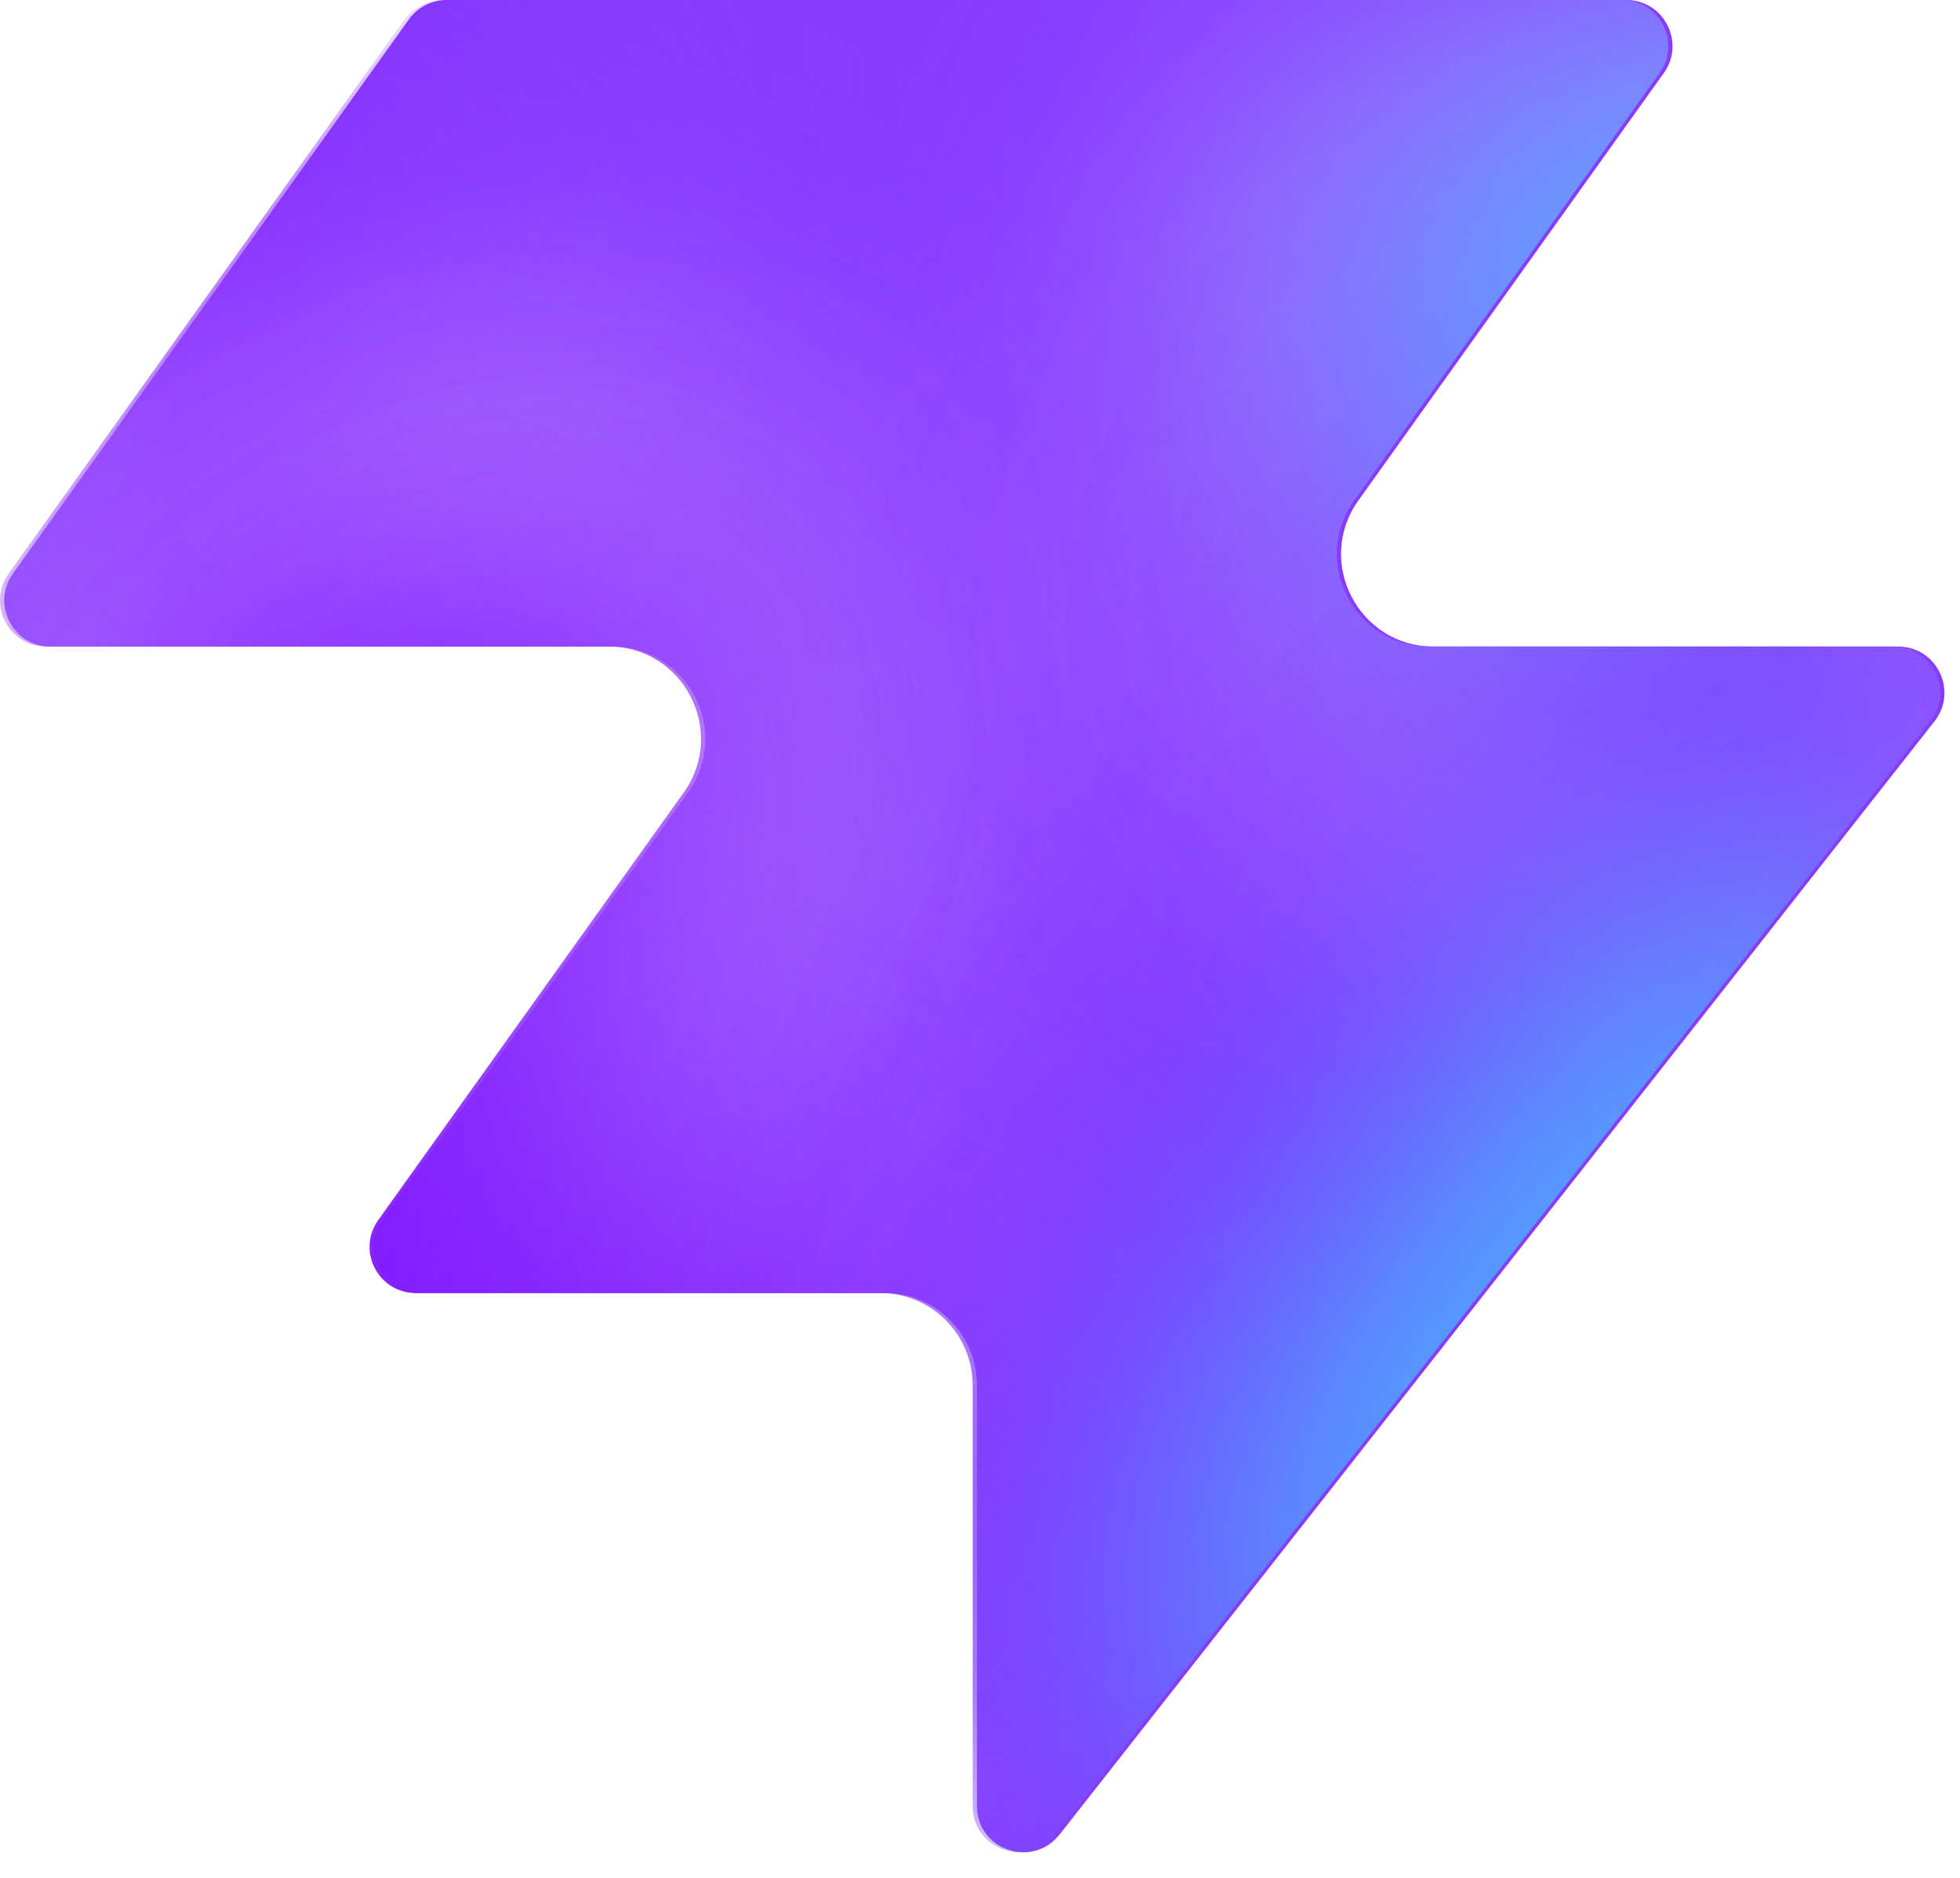
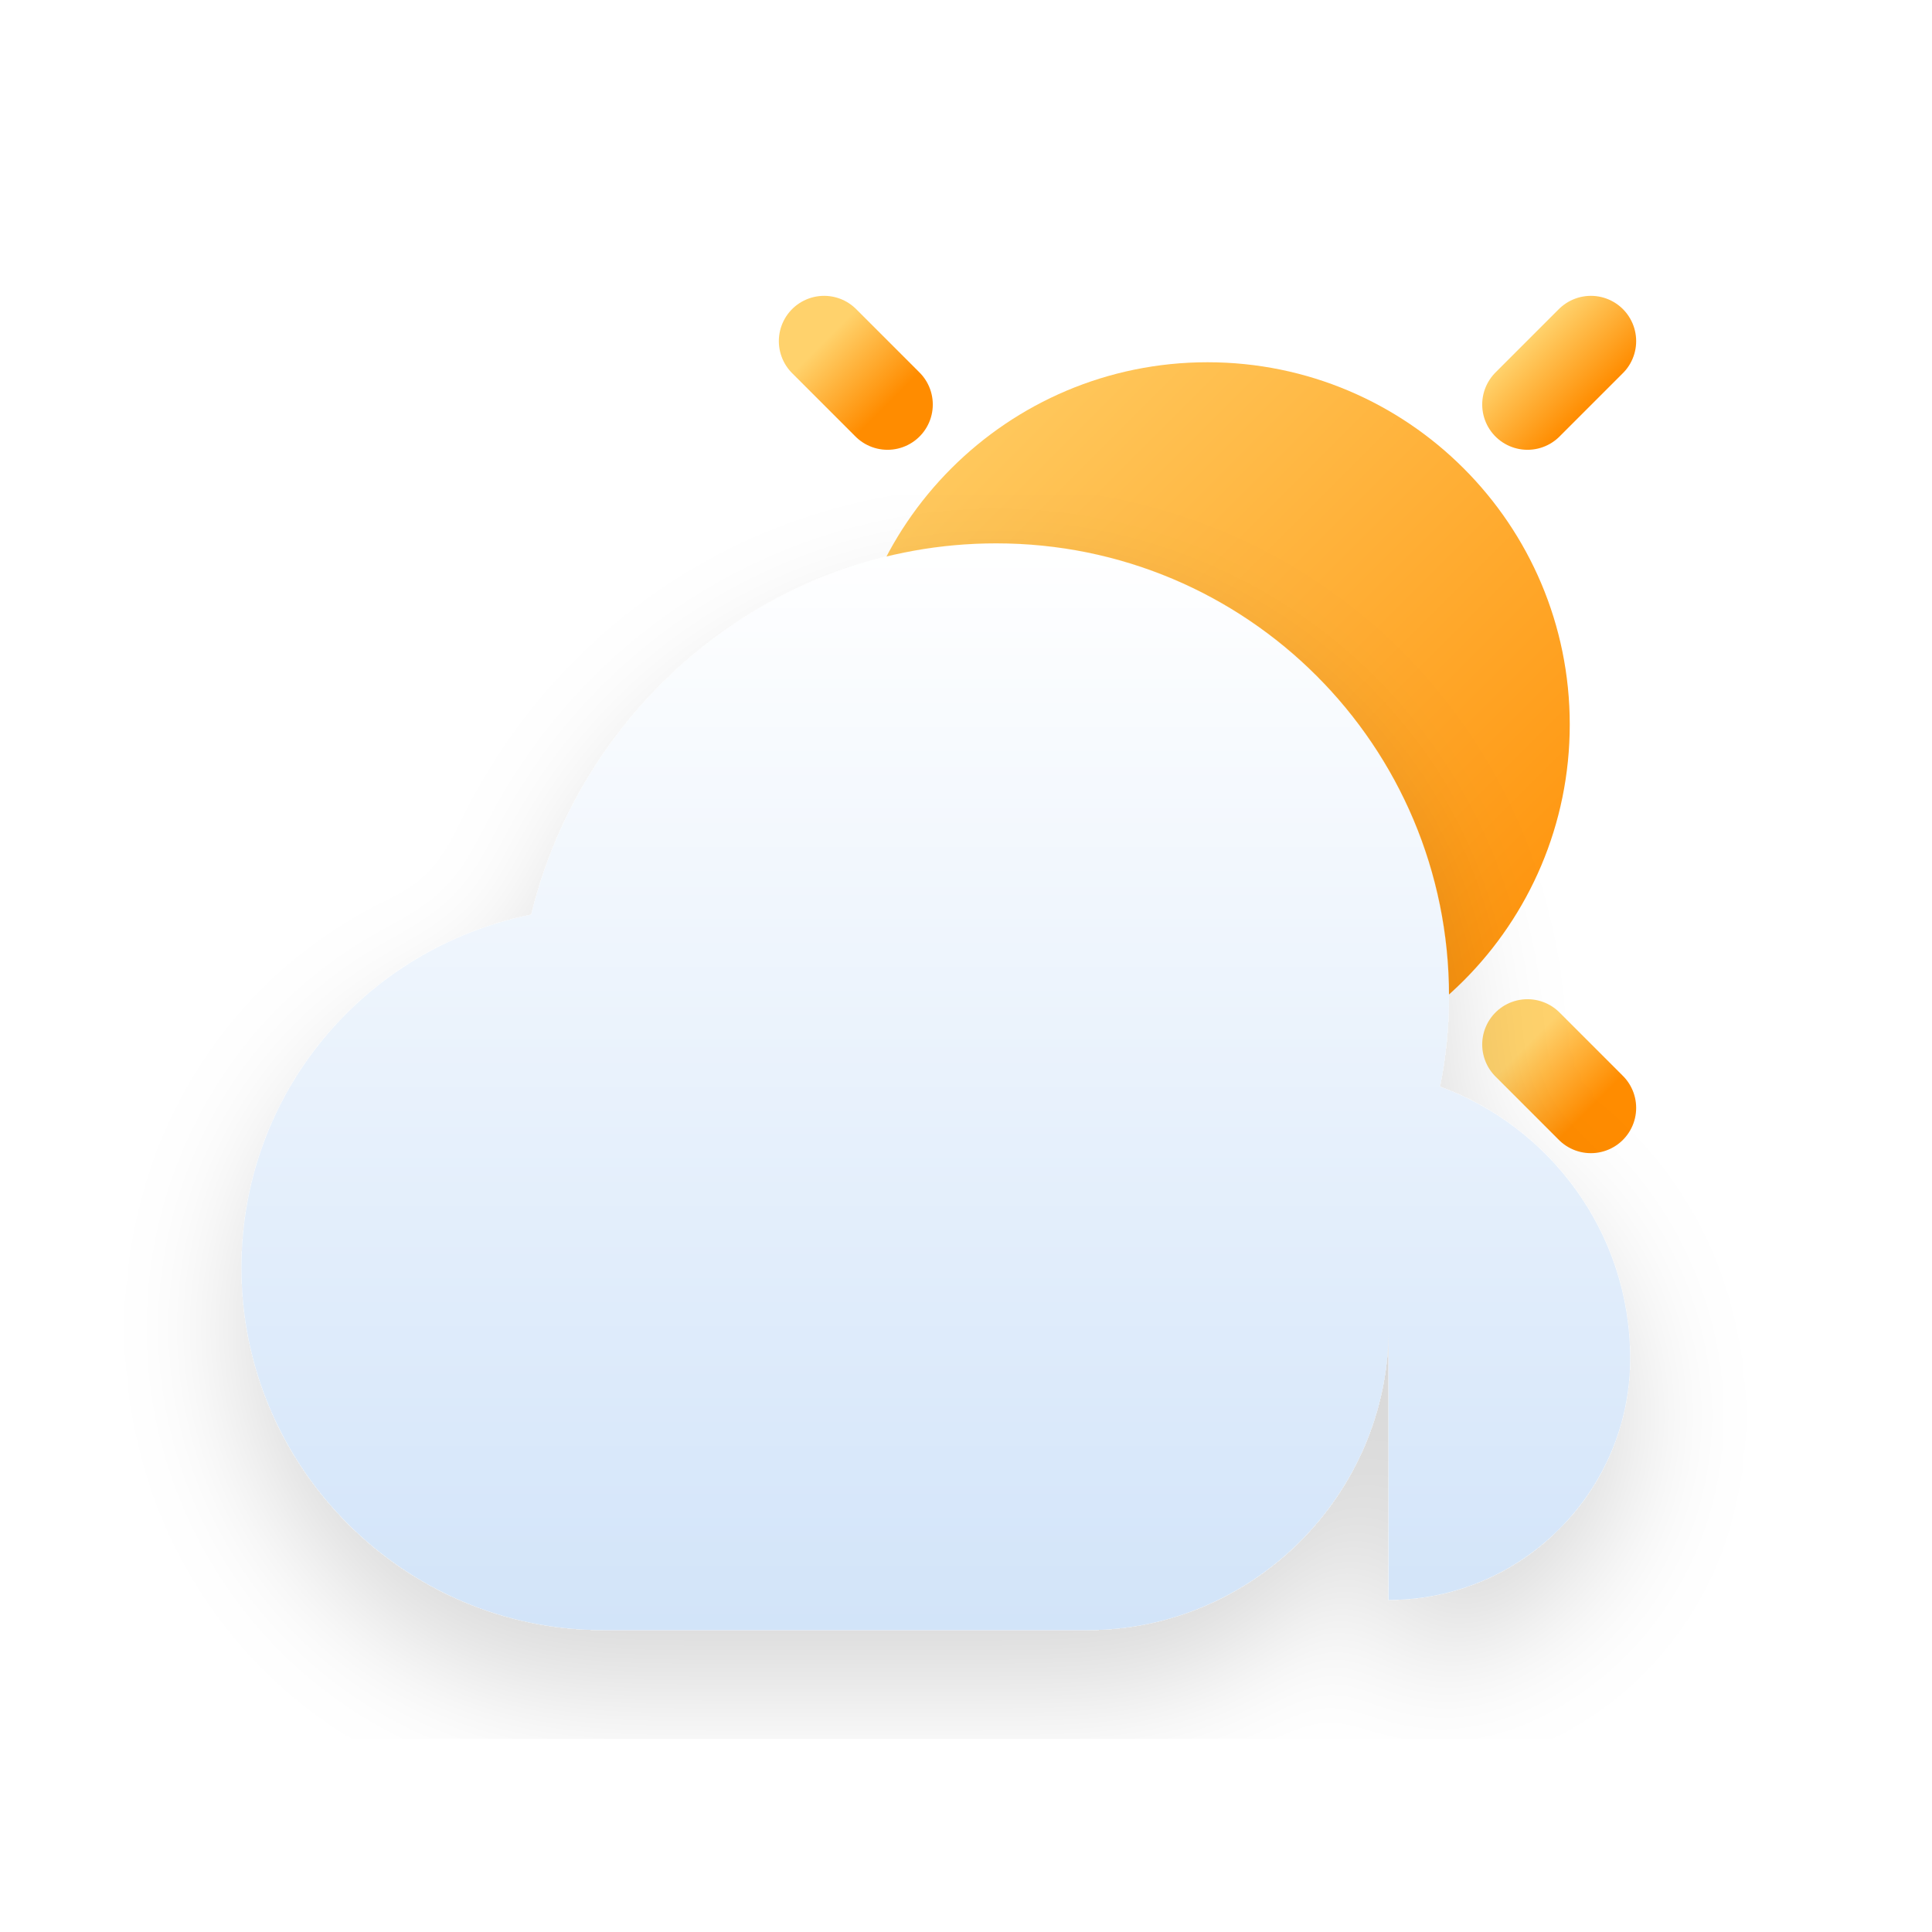
- <svg xmlns="http://www.w3.org/2000/svg" width="48" height="46" fill="none" viewBox="0 0 48 46">
-   <path fill="#863bff" d="M25.946 44.938c-.664.845-2.021.375-2.021-.698V33.937a2.26 2.26 0 0 0-2.262-2.262H10.287c-.92 0-1.456-1.04-.92-1.788l7.48-10.471c1.07-1.497 0-3.578-1.842-3.578H1.237c-.92 0-1.456-1.04-.92-1.788L10.013.474c.214-.297.556-.474.92-.474h28.894c.92 0 1.456 1.04.92 1.788l-7.48 10.471c-1.07 1.498 0 3.579 1.842 3.579h11.377c.943 0 1.473 1.088.89 1.83L25.947 44.94z" style="fill:#863bff;fill:color(display-p3 .525 .23 1);fill-opacity:1" />
-   <mask id="a" width="48" height="46" x="0" y="0" maskUnits="userSpaceOnUse" style="mask-type:alpha">
-     <path fill="#000" d="M25.842 44.938c-.664.844-2.021.375-2.021-.698V33.937a2.26 2.26 0 0 0-2.262-2.262H10.183c-.92 0-1.456-1.04-.92-1.788l7.48-10.471c1.07-1.498 0-3.579-1.842-3.579H1.133c-.92 0-1.456-1.04-.92-1.787L9.91.473c.214-.297.556-.474.92-.474h28.894c.92 0 1.456 1.04.92 1.788l-7.48 10.471c-1.07 1.498 0 3.578 1.842 3.578h11.377c.943 0 1.473 1.088.89 1.832L25.843 44.94z" style="fill:#000;fill-opacity:1" />
-   </mask>
-   <g mask="url(#a)">
-     <g filter="url(#b)">
-       <ellipse cx="5.508" cy="14.704" fill="#ede6ff" rx="5.508" ry="14.704" style="fill:#ede6ff;fill:color(display-p3 .927 .903 1);fill-opacity:1" transform="matrix(.00324 1 1 -.00324 -4.47 31.516)" />
-     </g>
-     <g filter="url(#c)">
-       <ellipse cx="10.399" cy="29.851" fill="#ede6ff" rx="10.399" ry="29.851" style="fill:#ede6ff;fill:color(display-p3 .927 .903 1);fill-opacity:1" transform="matrix(.00324 1 1 -.00324 -39.328 7.883)" />
-     </g>
-     <g filter="url(#d)">
-       <ellipse cx="5.508" cy="30.487" fill="#7e14ff" rx="5.508" ry="30.487" style="fill:#7e14ff;fill:color(display-p3 .492 .077 1);fill-opacity:1" transform="rotate(89.814 -25.913 -14.639)scale(1 -1)" />
-     </g>
-     <g filter="url(#e)">
-       <ellipse cx="5.508" cy="30.599" fill="#7e14ff" rx="5.508" ry="30.599" style="fill:#7e14ff;fill:color(display-p3 .492 .077 1);fill-opacity:1" transform="rotate(89.814 -32.644 -3.334)scale(1 -1)" />
-     </g>
-     <g filter="url(#f)">
-       <ellipse cx="5.508" cy="30.599" fill="#7e14ff" rx="5.508" ry="30.599" style="fill:#7e14ff;fill:color(display-p3 .492 .077 1);fill-opacity:1" transform="matrix(.00324 1 1 -.00324 -34.34 30.47)" />
-     </g>
-     <g filter="url(#g)">
-       <ellipse cx="14.072" cy="22.078" fill="#ede6ff" rx="14.072" ry="22.078" style="fill:#ede6ff;fill:color(display-p3 .927 .903 1);fill-opacity:1" transform="rotate(93.35 24.506 48.493)scale(-1 1)" />
-     </g>
-     <g filter="url(#h)">
-       <ellipse cx="3.47" cy="21.501" fill="#7e14ff" rx="3.47" ry="21.501" style="fill:#7e14ff;fill:color(display-p3 .492 .077 1);fill-opacity:1" transform="rotate(89.009 28.708 47.59)scale(-1 1)" />
-     </g>
-     <g filter="url(#i)">
-       <ellipse cx="3.47" cy="21.501" fill="#7e14ff" rx="3.47" ry="21.501" style="fill:#7e14ff;fill:color(display-p3 .492 .077 1);fill-opacity:1" transform="rotate(89.009 28.708 47.59)scale(-1 1)" />
-     </g>
-     <g filter="url(#j)">
-       <ellipse cx=".387" cy="8.972" fill="#7e14ff" rx="4.407" ry="29.108" style="fill:#7e14ff;fill:color(display-p3 .492 .077 1);fill-opacity:1" transform="rotate(39.51 .387 8.972)" />
-     </g>
-     <g filter="url(#k)">
-       <ellipse cx="47.523" cy="-6.092" fill="#7e14ff" rx="4.407" ry="29.108" style="fill:#7e14ff;fill:color(display-p3 .492 .077 1);fill-opacity:1" transform="rotate(37.892 47.523 -6.092)" />
-     </g>
-     <g filter="url(#l)">
-       <ellipse cx="41.412" cy="6.333" fill="#47bfff" rx="5.971" ry="9.665" style="fill:#47bfff;fill:color(display-p3 .28 .748 1);fill-opacity:1" transform="rotate(37.892 41.412 6.333)" />
-     </g>
-     <g filter="url(#m)">
-       <ellipse cx="-1.879" cy="38.332" fill="#7e14ff" rx="4.407" ry="29.108" style="fill:#7e14ff;fill:color(display-p3 .492 .077 1);fill-opacity:1" transform="rotate(37.892 -1.88 38.332)" />
-     </g>
-     <g filter="url(#n)">
-       <ellipse cx="-1.879" cy="38.332" fill="#7e14ff" rx="4.407" ry="29.108" style="fill:#7e14ff;fill:color(display-p3 .492 .077 1);fill-opacity:1" transform="rotate(37.892 -1.88 38.332)" />
-     </g>
-     <g filter="url(#o)">
-       <ellipse cx="35.651" cy="29.907" fill="#7e14ff" rx="4.407" ry="29.108" style="fill:#7e14ff;fill:color(display-p3 .492 .077 1);fill-opacity:1" transform="rotate(37.892 35.651 29.907)" />
-     </g>
-     <g filter="url(#p)">
-       <ellipse cx="38.418" cy="32.4" fill="#47bfff" rx="5.971" ry="15.297" style="fill:#47bfff;fill:color(display-p3 .28 .748 1);fill-opacity:1" transform="rotate(37.892 38.418 32.4)" />
-     </g>
-   </g>
+ <svg xmlns="http://www.w3.org/2000/svg" viewBox="0 0 64 64">
  <defs>
-     <filter id="b" width="60.045" height="41.654" x="-19.77" y="16.149" color-interpolation-filters="sRGB" filterUnits="userSpaceOnUse">
-       <feFlood flood-opacity="0" result="BackgroundImageFix" />
-       <feBlend in="SourceGraphic" in2="BackgroundImageFix" result="shape" />
-       <feGaussianBlur result="effect1_foregroundBlur_2002_17158" stdDeviation="7.659" />
-     </filter>
-     <filter id="c" width="90.34" height="51.437" x="-54.613" y="-7.533" color-interpolation-filters="sRGB" filterUnits="userSpaceOnUse">
-       <feFlood flood-opacity="0" result="BackgroundImageFix" />
-       <feBlend in="SourceGraphic" in2="BackgroundImageFix" result="shape" />
-       <feGaussianBlur result="effect1_foregroundBlur_2002_17158" stdDeviation="7.659" />
-     </filter>
-     <filter id="d" width="79.355" height="29.4" x="-49.64" y="2.03" color-interpolation-filters="sRGB" filterUnits="userSpaceOnUse">
-       <feFlood flood-opacity="0" result="BackgroundImageFix" />
-       <feBlend in="SourceGraphic" in2="BackgroundImageFix" result="shape" />
-       <feGaussianBlur result="effect1_foregroundBlur_2002_17158" stdDeviation="4.596" />
-     </filter>
-     <filter id="e" width="79.579" height="29.4" x="-45.045" y="20.029" color-interpolation-filters="sRGB" filterUnits="userSpaceOnUse">
-       <feFlood flood-opacity="0" result="BackgroundImageFix" />
-       <feBlend in="SourceGraphic" in2="BackgroundImageFix" result="shape" />
-       <feGaussianBlur result="effect1_foregroundBlur_2002_17158" stdDeviation="4.596" />
-     </filter>
-     <filter id="f" width="79.579" height="29.4" x="-43.513" y="21.178" color-interpolation-filters="sRGB" filterUnits="userSpaceOnUse">
-       <feFlood flood-opacity="0" result="BackgroundImageFix" />
-       <feBlend in="SourceGraphic" in2="BackgroundImageFix" result="shape" />
-       <feGaussianBlur result="effect1_foregroundBlur_2002_17158" stdDeviation="4.596" />
-     </filter>
-     <filter id="g" width="74.749" height="58.852" x="15.756" y="-17.901" color-interpolation-filters="sRGB" filterUnits="userSpaceOnUse">
-       <feFlood flood-opacity="0" result="BackgroundImageFix" />
-       <feBlend in="SourceGraphic" in2="BackgroundImageFix" result="shape" />
-       <feGaussianBlur result="effect1_foregroundBlur_2002_17158" stdDeviation="7.659" />
-     </filter>
-     <filter id="h" width="61.377" height="25.362" x="23.548" y="2.284" color-interpolation-filters="sRGB" filterUnits="userSpaceOnUse">
-       <feFlood flood-opacity="0" result="BackgroundImageFix" />
-       <feBlend in="SourceGraphic" in2="BackgroundImageFix" result="shape" />
-       <feGaussianBlur result="effect1_foregroundBlur_2002_17158" stdDeviation="4.596" />
-     </filter>
-     <filter id="i" width="61.377" height="25.362" x="23.548" y="2.284" color-interpolation-filters="sRGB" filterUnits="userSpaceOnUse">
-       <feFlood flood-opacity="0" result="BackgroundImageFix" />
-       <feBlend in="SourceGraphic" in2="BackgroundImageFix" result="shape" />
-       <feGaussianBlur result="effect1_foregroundBlur_2002_17158" stdDeviation="4.596" />
-     </filter>
-     <filter id="j" width="56.045" height="63.649" x="-27.636" y="-22.853" color-interpolation-filters="sRGB" filterUnits="userSpaceOnUse">
-       <feFlood flood-opacity="0" result="BackgroundImageFix" />
-       <feBlend in="SourceGraphic" in2="BackgroundImageFix" result="shape" />
-       <feGaussianBlur result="effect1_foregroundBlur_2002_17158" stdDeviation="4.596" />
-     </filter>
-     <filter id="k" width="54.814" height="64.646" x="20.116" y="-38.415" color-interpolation-filters="sRGB" filterUnits="userSpaceOnUse">
-       <feFlood flood-opacity="0" result="BackgroundImageFix" />
-       <feBlend in="SourceGraphic" in2="BackgroundImageFix" result="shape" />
-       <feGaussianBlur result="effect1_foregroundBlur_2002_17158" stdDeviation="4.596" />
-     </filter>
-     <filter id="l" width="33.541" height="35.313" x="24.641" y="-11.323" color-interpolation-filters="sRGB" filterUnits="userSpaceOnUse">
-       <feFlood flood-opacity="0" result="BackgroundImageFix" />
-       <feBlend in="SourceGraphic" in2="BackgroundImageFix" result="shape" />
-       <feGaussianBlur result="effect1_foregroundBlur_2002_17158" stdDeviation="4.596" />
-     </filter>
-     <filter id="m" width="54.814" height="64.646" x="-29.286" y="6.009" color-interpolation-filters="sRGB" filterUnits="userSpaceOnUse">
-       <feFlood flood-opacity="0" result="BackgroundImageFix" />
-       <feBlend in="SourceGraphic" in2="BackgroundImageFix" result="shape" />
-       <feGaussianBlur result="effect1_foregroundBlur_2002_17158" stdDeviation="4.596" />
-     </filter>
-     <filter id="n" width="54.814" height="64.646" x="-29.286" y="6.009" color-interpolation-filters="sRGB" filterUnits="userSpaceOnUse">
-       <feFlood flood-opacity="0" result="BackgroundImageFix" />
-       <feBlend in="SourceGraphic" in2="BackgroundImageFix" result="shape" />
-       <feGaussianBlur result="effect1_foregroundBlur_2002_17158" stdDeviation="4.596" />
-     </filter>
-     <filter id="o" width="54.814" height="64.646" x="8.244" y="-2.416" color-interpolation-filters="sRGB" filterUnits="userSpaceOnUse">
-       <feFlood flood-opacity="0" result="BackgroundImageFix" />
-       <feBlend in="SourceGraphic" in2="BackgroundImageFix" result="shape" />
-       <feGaussianBlur result="effect1_foregroundBlur_2002_17158" stdDeviation="4.596" />
-     </filter>
-     <filter id="p" width="39.409" height="43.623" x="18.713" y="10.588" color-interpolation-filters="sRGB" filterUnits="userSpaceOnUse">
-       <feFlood flood-opacity="0" result="BackgroundImageFix" />
-       <feBlend in="SourceGraphic" in2="BackgroundImageFix" result="shape" />
-       <feGaussianBlur result="effect1_foregroundBlur_2002_17158" stdDeviation="4.596" />
+     <linearGradient id="sun-grad" x1="0%" y1="0%" x2="100%" y2="100%">
+       <stop offset="0%" stop-color="#FFD26C" />
+       <stop offset="100%" stop-color="#FF8C00" />
+     </linearGradient>
+     <linearGradient id="cloud-grad" x1="0%" y1="0%" x2="0%" y2="100%">
+       <stop offset="0%" stop-color="#FFFFFF" />
+       <stop offset="100%" stop-color="#D2E4F9" />
+     </linearGradient>
+     <filter id="shadow" x="-10%" y="-10%" width="120%" height="120%">
+       <feDropShadow dx="0" dy="2" stdDeviation="2" flood-color="#000000" flood-opacity="0.15" />
    </filter>
  </defs>
+   <circle cx="40" cy="24" r="12" fill="url(#sun-grad)" />
+   <g stroke="url(#sun-grad)" stroke-width="3" stroke-linecap="round">
+     <line x1="40" y1="6" x2="40" y2="9" />
+     <line x1="40" y1="39" x2="40" y2="42" />
+     <line x1="22" y1="24" x2="25" y2="24" />
+     <line x1="55" y1="24" x2="58" y2="24" />
+     <line x1="27.3" y1="11.3" x2="29.4" y2="13.4" />
+     <line x1="50.6" y1="34.6" x2="52.7" y2="36.7" />
+     <line x1="27.3" y1="36.7" x2="29.4" y2="34.6" />
+     <line x1="50.6" y1="13.4" x2="52.7" y2="11.3" />
+   </g>
+   <path d="M46,44 C46,49.5 41.5,54 36,54 L20,54 C13.4,54 8,48.6 8,42 C8,36.2 12.1,31.4 17.6,30.3 C19.3,23.3 25.6,18 33,18 C41.3,18 48,24.7 48,33 C48,34 47.9,35 47.7,36 C51.3,37.3 54,40.8 54,45 C54,49.4 50.4,53 46,53" fill="url(#cloud-grad)" filter="url(#shadow)" />
</svg>
